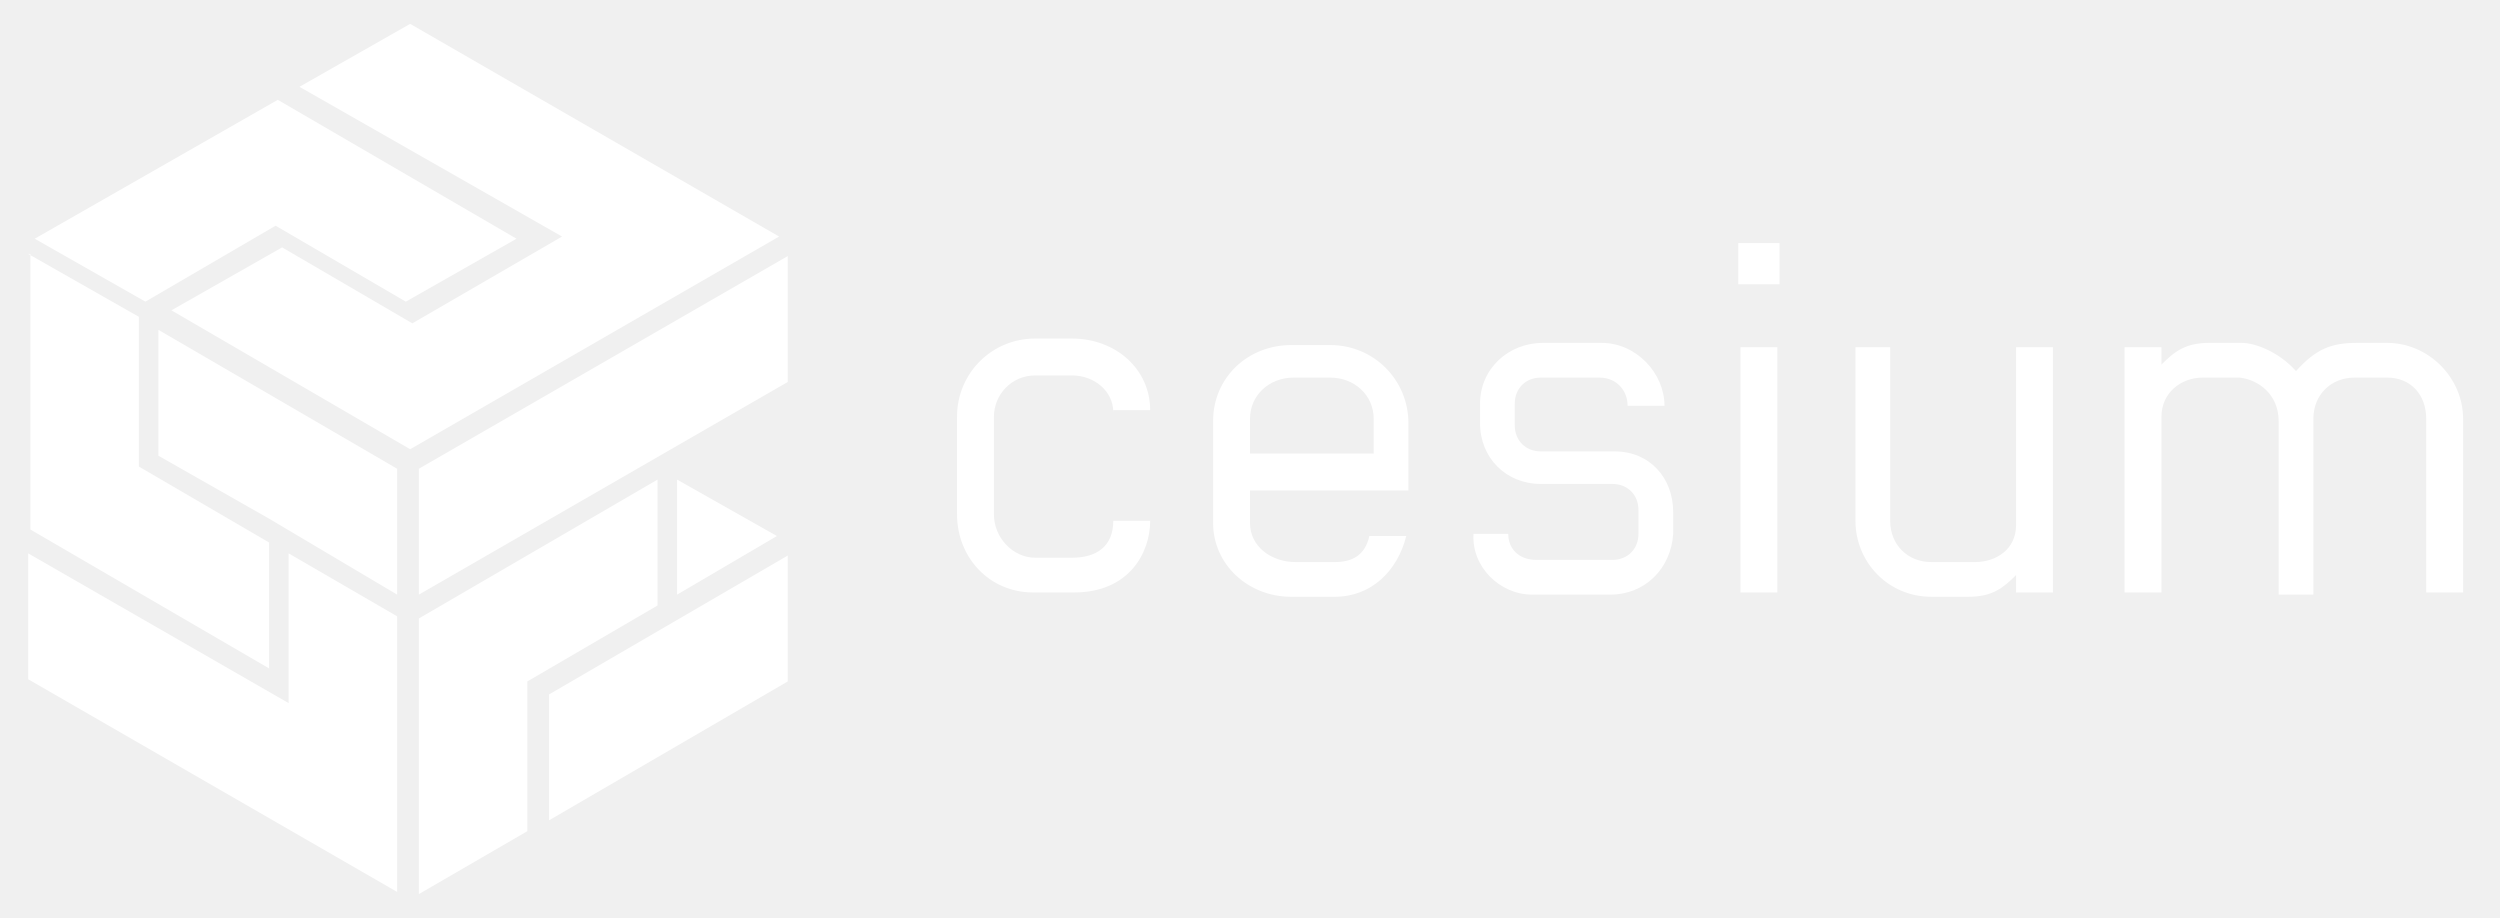
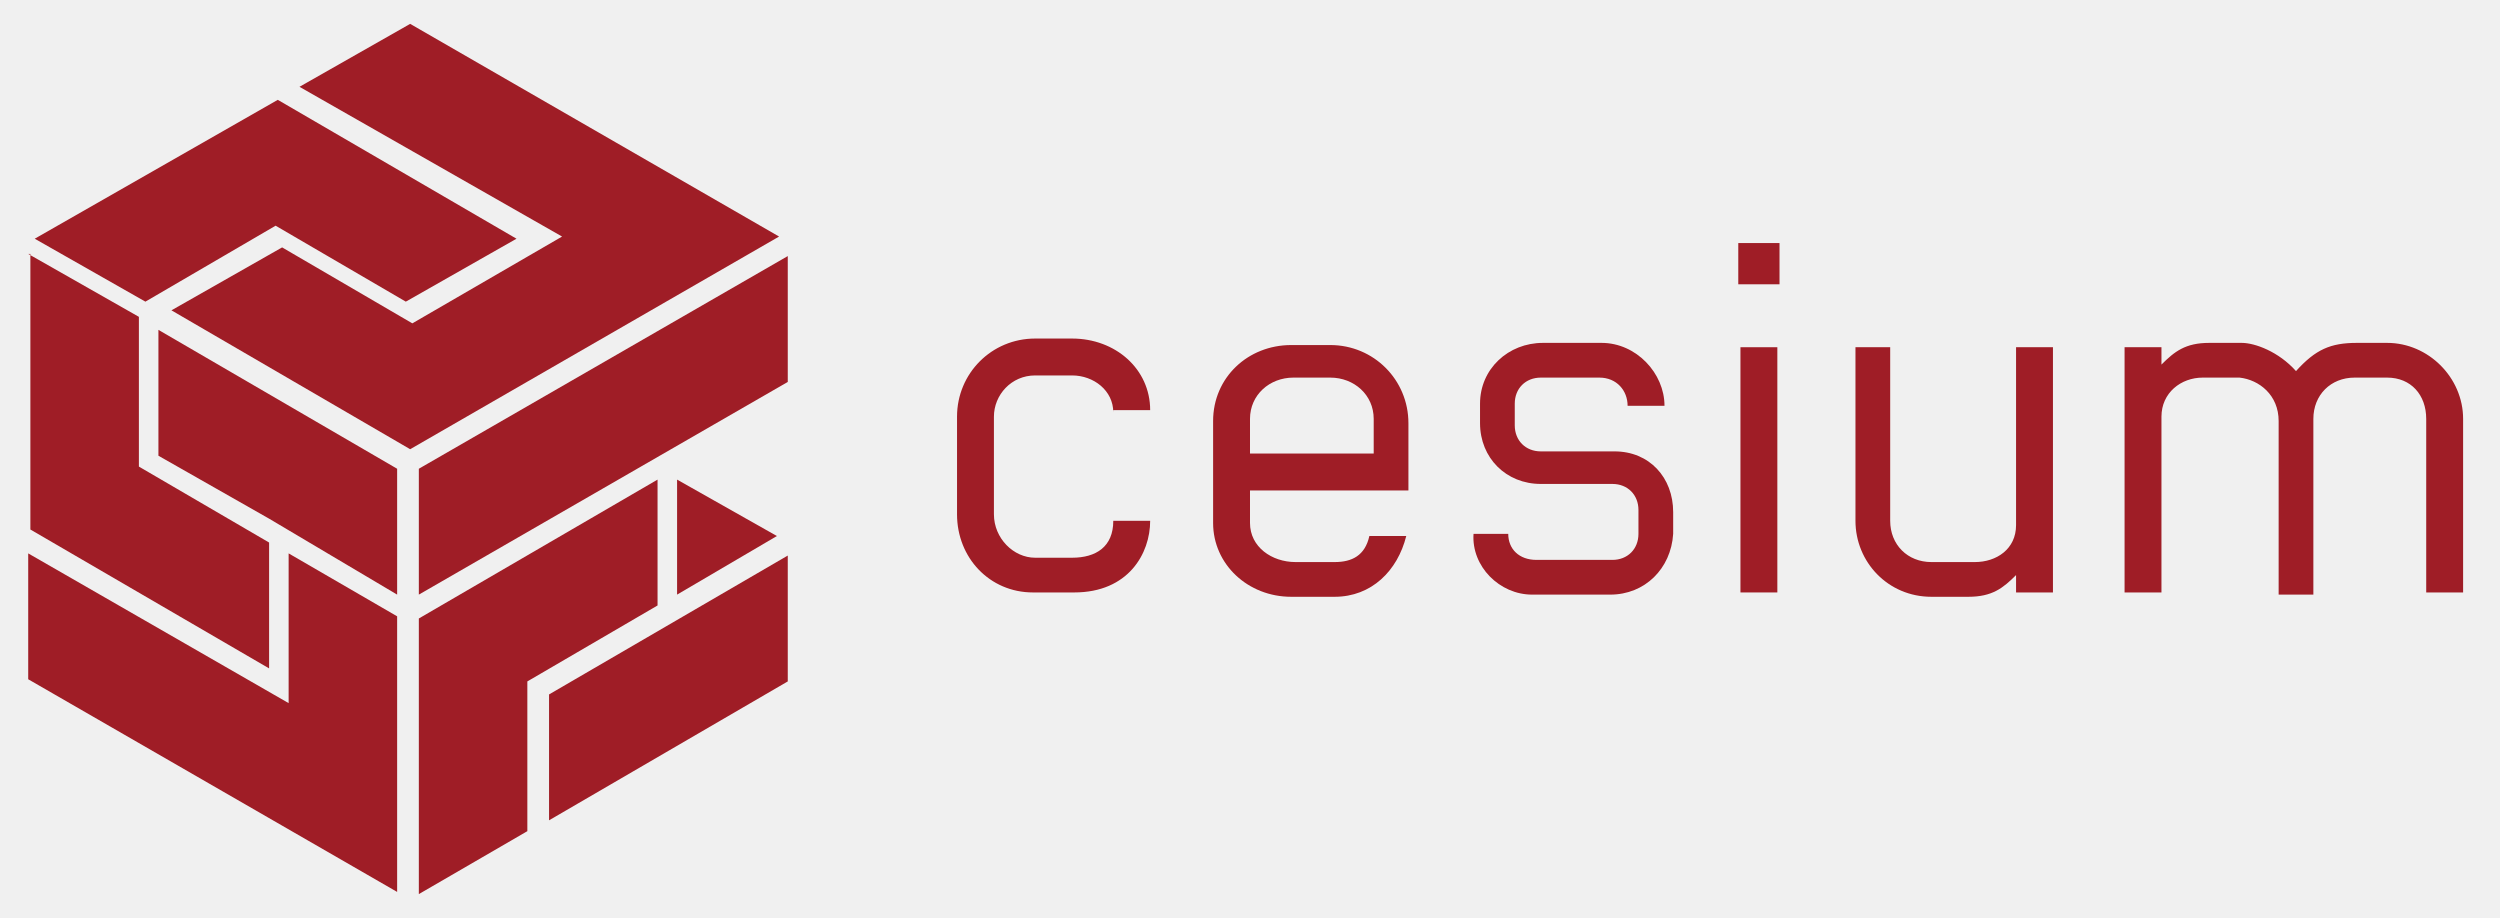
<svg xmlns="http://www.w3.org/2000/svg" version="1.1" id="Camada_1" x="0px" y="0px" viewBox="0 0 115.2 42.3" style="enable-background:new 0 0 115.2 42.3;" xml:space="preserve">
  <style type="text/css">
- 	.st0{fill:#FFFFFF;}
+ 	.st0{fill:#9F1D26;}
</style>
  <g>
    <g>
      <path class="st0" d="M51.3,19c0-1-0.9-1.7-1.9-1.7h-1.7c-1.1,0-1.9,0.9-1.9,1.9v4.5c0,1.1,0.9,2,1.9,2h1.7c1.1,0,1.9-0.5,1.9-1.7    H53c0,1.5-1,3.3-3.5,3.3h-1.9c-2,0-3.5-1.6-3.5-3.6v-4.5c0-2,1.6-3.6,3.6-3.6h1.7c2,0,3.6,1.4,3.6,3.3H51.3z" />
      <path class="st0" d="M57.6,22.5v1.6c0,1.1,1,1.8,2.1,1.8h1.8c0.8,0,1.4-0.3,1.6-1.2h1.7c-0.4,1.6-1.6,2.8-3.3,2.8h-2    c-2,0-3.6-1.5-3.6-3.4v-4.7c0-2,1.6-3.5,3.6-3.5h1.8c2,0,3.6,1.6,3.6,3.6v3.1H57.6z M63.3,19.3c0-1.1-0.9-1.9-2-1.9h-1.7    c-1.1,0-2,0.8-2,1.9v1.6h5.7V19.3z" />
      <path class="st0" d="M74.2,27.4h-3.6c-1.5,0-2.8-1.3-2.7-2.8h1.6c0,0.7,0.5,1.2,1.3,1.2h3.5c0.7,0,1.2-0.5,1.2-1.2v-1.1    c0-0.7-0.5-1.2-1.2-1.2h-3.3c-1.6,0-2.8-1.2-2.8-2.8v-0.9c0-1.6,1.3-2.8,2.9-2.8h2.7c1.6,0,2.9,1.4,2.9,2.9h-1.7    c0-0.7-0.5-1.3-1.3-1.3H71c-0.7,0-1.2,0.5-1.2,1.2v1c0,0.7,0.5,1.2,1.2,1.2h3.4c1.6,0,2.7,1.2,2.7,2.8v1    C77,26.2,75.8,27.4,74.2,27.4z" />
      <path class="st0" d="M80.1,13.1v-1.9H82v1.9H80.1z M80.2,27.3V16h1.7v11.3H80.2z" />
      <path class="st0" d="M87.1,16v8c0,1.1,0.8,1.9,1.9,1.9h2c1,0,1.9-0.6,1.9-1.7V16h1.7v11.3h-1.7v-0.8c-0.6,0.6-1.1,1-2.2,1H89    c-2,0-3.5-1.6-3.5-3.5V16H87.1z" />
      <path class="st0" d="M103.2,17.4h-1.7c-1,0-1.9,0.7-1.9,1.8v8.1h-1.7V16h1.7v0.8c0.6-0.6,1.1-1,2.2-1h1.5c0.6,0,1.7,0.4,2.5,1.3    c0.9-1,1.6-1.3,2.8-1.3h1.4c1.9,0,3.5,1.6,3.5,3.5v8h-1.7v-8c0-1.1-0.7-1.9-1.8-1.9h-1.5c-1.1,0-1.9,0.8-1.9,1.9v8.1H105v-8    C105,18.2,104.1,17.5,103.2,17.4z" />
    </g>
    <path class="st0" d="M12.4,23.9L7.3,21v-5.8l11,6.4v5.8L12.4,23.9z M13.8,4l5.1-2.9l17,9.8l-17,9.8l-11-6.4l5.1-2.9l6,3.5l6.9-4   L13.8,4z M12.8,4.6l11,6.4l-5.1,2.9l-6-3.5l-6,3.5l-5.1-2.9L12.8,4.6z M1.3,11.7l5.1,2.9v6.9l6,3.5l0,5.8l-11-6.4V11.7z M1.3,25.5   l12,6.9l0-6.9l5,2.9v12.7l-17-9.8V25.5z M19.3,41.2V28.5l11-6.4v5.8l-6,3.5v6.9L19.3,41.2z M36.3,31.4l-11,6.4v-5.8l11-6.4V31.4z    M31.2,27.4v-5.3l4.6,2.6L31.2,27.4z M36.3,17.6l-17,9.8l0-5.8l17-9.8V17.6z" />
  </g>
</svg>
